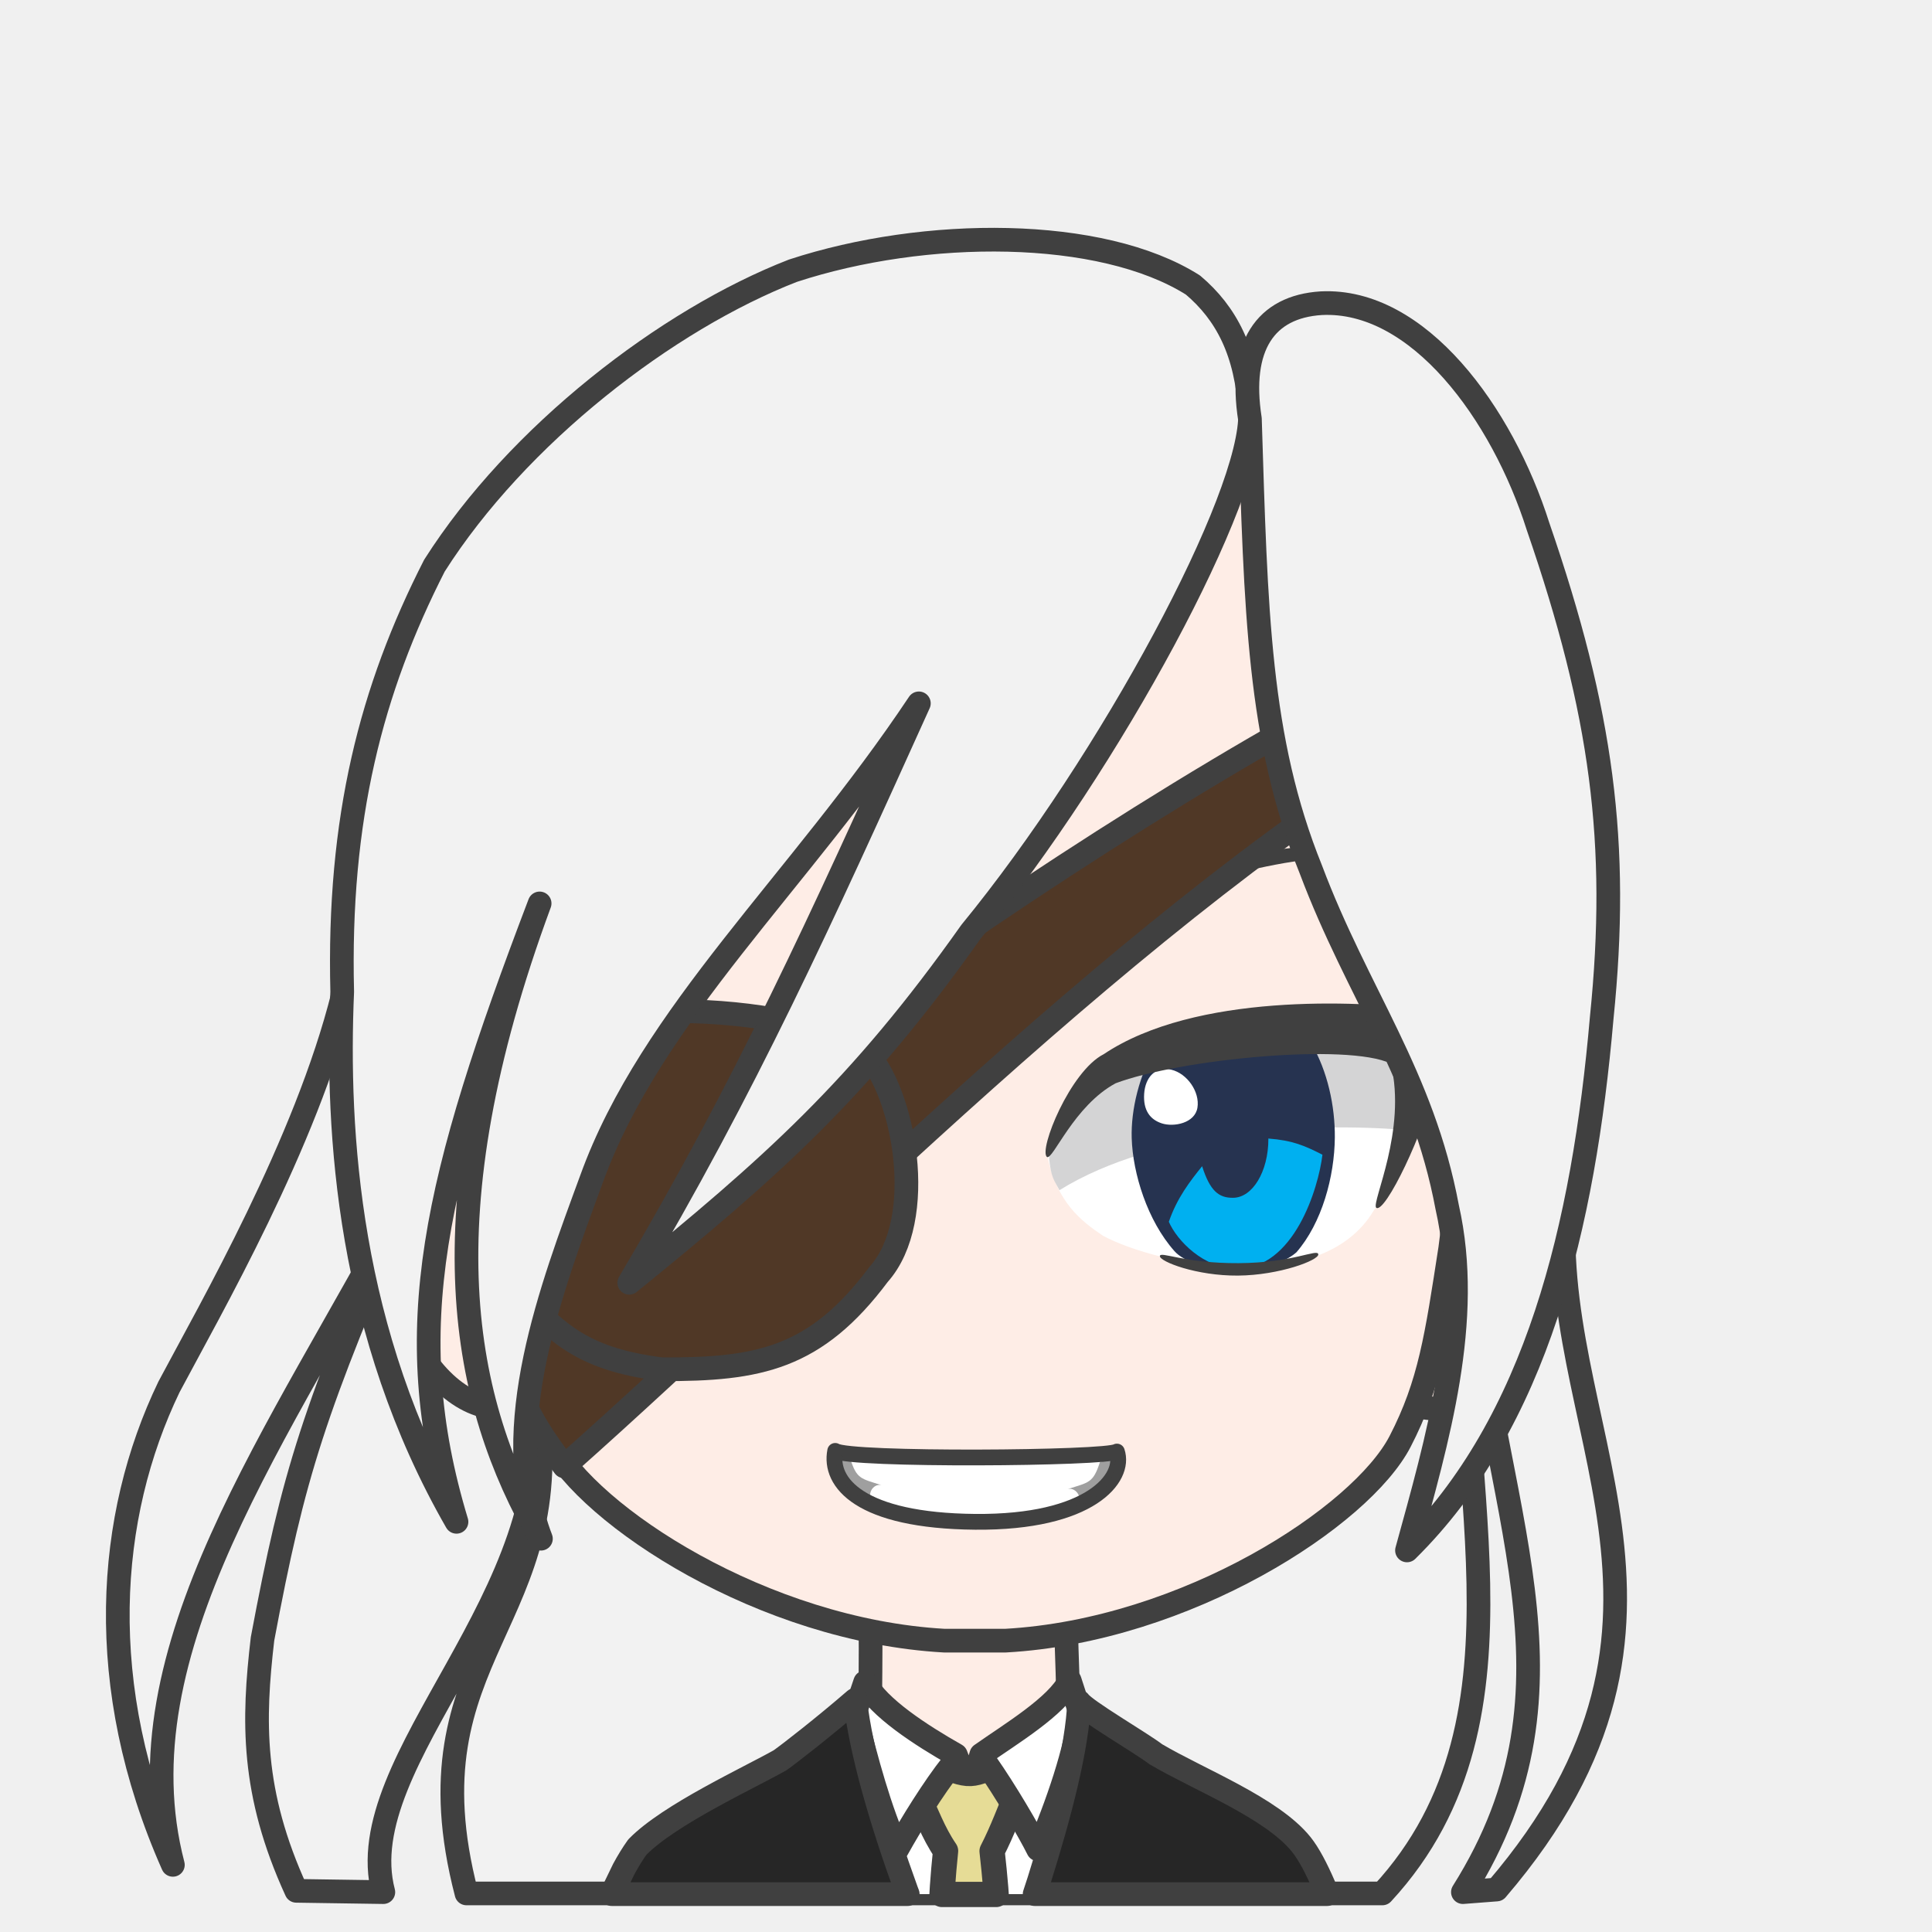
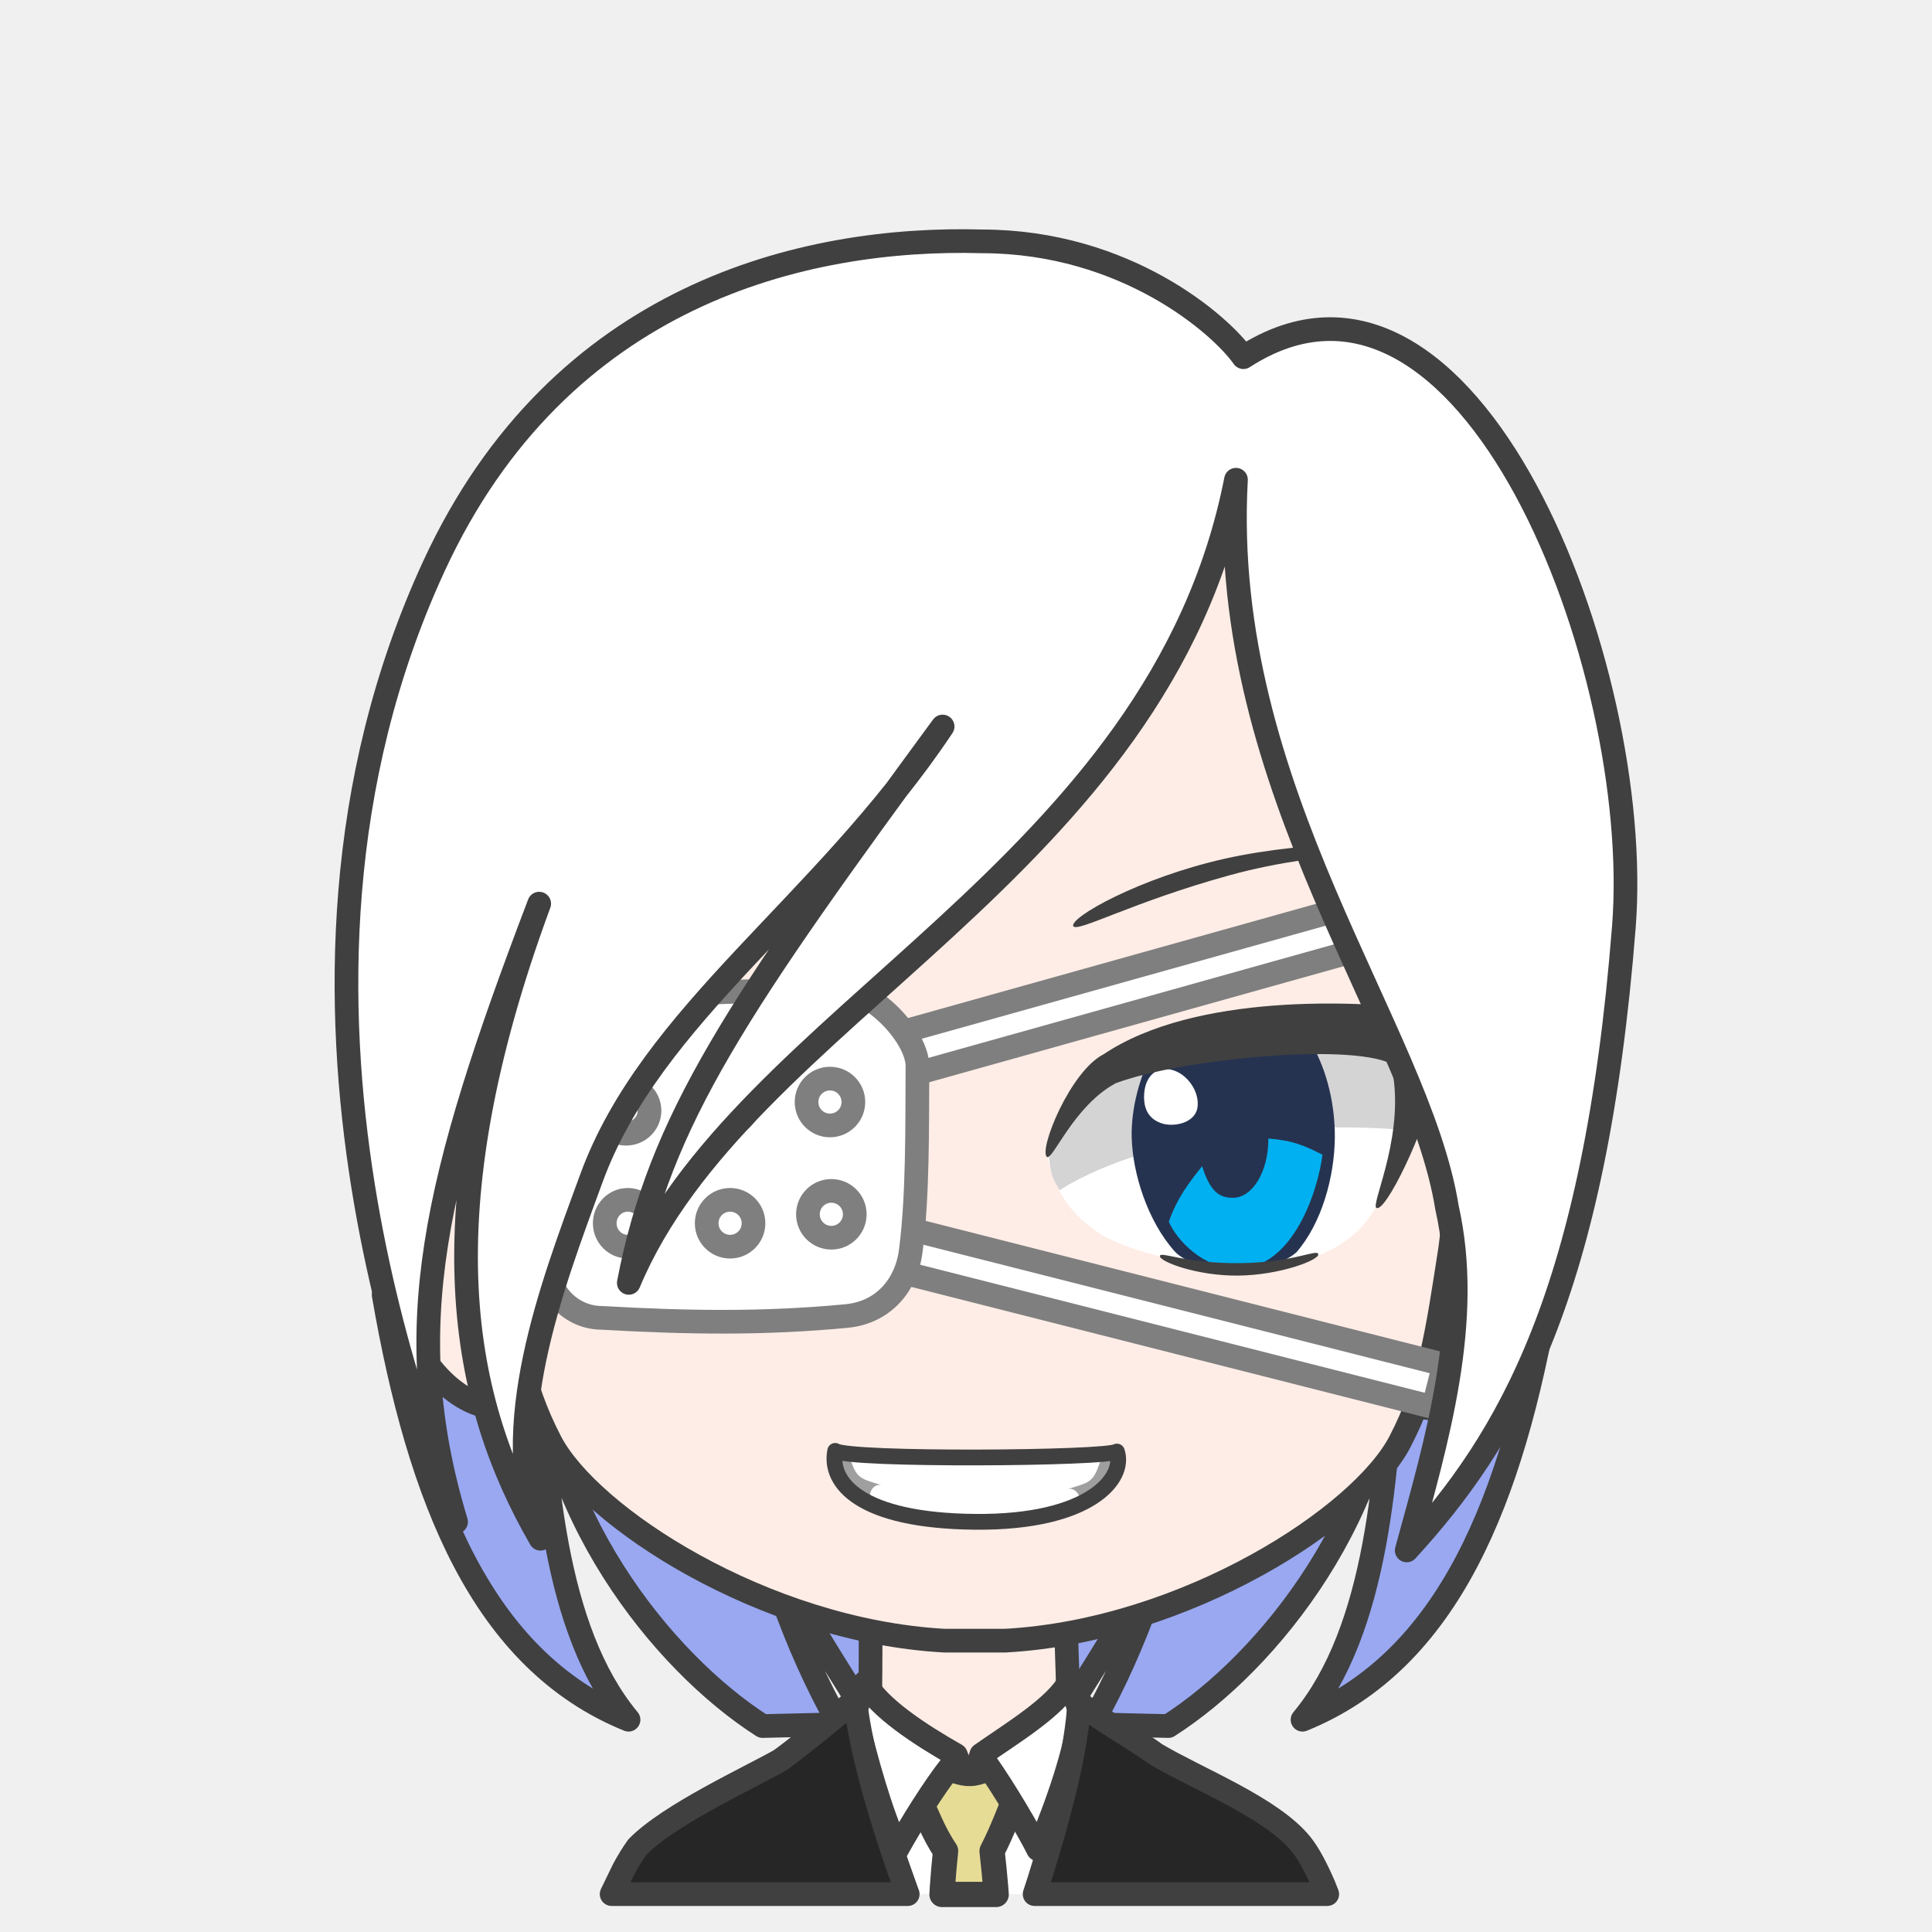
<svg xmlns="http://www.w3.org/2000/svg" width="2805" height="2805" xml:space="preserve" overflow="hidden">
  <g transform="translate(-833 -936)">
-     <path d="M2230.78 3685 1510.27 3685C1419.11 3334.27 1663.68 3292.79 1610.24 2960.91 1651.73 3252.56 1338.63 3489.52 1389.56 3683.11L1263.19 3681.23C1197.8 3538.55 1200.32 3433.58 1214.15 3315.41 1259.42 3074.05 1287.71 2985.42 1423.51 2670.52 1240.55 3017.48 1002.9 3332.38 1084 3643.52 968.95 3383.92 987.811 3137.53 1078.35 2949.6 1138.07 2837.09 1277.02 2596.35 1331.09 2380.13 1669.02 2333.3 2826.8 2452.1 3105.95 2668.64 3072.62 3005.54 3344.86 3283.99 3005.98 3679.34L2956.94 3683.11C3148.07 3379.52 2995.92 3126.85 2964.49 2749.72 2930.53 3055.82 3079.54 3426.04 2840 3685L2230.78 3685Z" stroke="#404040" stroke-width="34.375" stroke-linecap="round" stroke-linejoin="round" stroke-miterlimit="10" fill="#F2F2F2" fill-rule="evenodd" />
+     <path d="M1390 2816 3080 2816C3028.74 3112.16 2936.46 3346.63 2724.09 3432.81 2832.96 3302.01 2848.1 3075.41 2857.37 2867.18 2852 3128.34 2675.27 3348.82 2529.29 3442L2417.98 3439.38C2483.4 3323.45 2528.31 3191.77 2561.51 3040.42 2527.34 3210.15 2437.5 3326.07 2375.5 3431.5L2093.79 3431.5C2031.84 3326.07 1942.1 3210.15 1907.96 3040.42 1941.13 3191.77 1986 3323.45 2051.35 3439.38L1940.15 3442C1794.32 3348.82 1617.77 3128.34 1612.4 2867.18 1621.67 3075.41 1636.79 3302.01 1745.55 3432.81 1533.39 3346.63 1441.21 3112.16 1390 2816Z" stroke="#404040" stroke-width="34.375" stroke-linecap="round" stroke-linejoin="round" stroke-miterlimit="10" fill="#99A8F1" fill-rule="evenodd" />
    <path d="M100.689 0C98.84 79.836 96.894 90.206 97.677 152.663 83.972 154.528 27.834 183.216 0 194.001 30.346 293.966 148.667 378.98 237.171 377.992 325.675 377.003 449.331 272.574 478 193.222L384.281 152.667C385.064 90.208 383.117 77.408 384.519 2.429L100.689 0Z" stroke="#404040" stroke-width="34.375" stroke-linecap="round" stroke-linejoin="round" stroke-miterlimit="10" fill="#FEEDE6" fill-rule="evenodd" transform="matrix(-1 0 0 1 2481 3281)" />
    <path d="M2391 3416C2383.12 3512.12 2377.9 3593.77 2367.17 3674.48L2365.16 3686 2120.8 3686 2116.69 3670.47C2097.35 3591.38 2084.65 3512.79 2075 3417.72L2219.99 3496.83 2243.36 3548.43 2262.48 3494.54Z" fill="#FFFFFF" fill-rule="evenodd" />
    <path d="M2314.5 3466.5 2311.9 3534.72C2299.06 3564.33 2288.63 3593.93 2273.36 3623.54 2275.5 3642.36 2277.19 3659.96 2278.59 3676.77L2279.3 3686.5 2200.68 3686.5 2201.34 3675.15C2202.5 3658.73 2203.95 3641.61 2205.85 3623.31 2187.23 3596.03 2178.3 3568.75 2164.53 3541.47L2163.5 3473.59C2173.5 3484.62 2216.96 3512.07 2242.13 3510.89 2267.29 3509.71 2300.52 3483.6 2314.5 3466.5Z" stroke="#404040" stroke-width="36.667" stroke-linecap="round" stroke-linejoin="round" stroke-miterlimit="10" fill="#E6DC96" fill-rule="evenodd" />
    <path d="M2089.03 3378.5C2107.69 3414.96 2170.68 3455.65 2220.87 3484.06L2227.06 3500.14 2215.7 3497.15C2188.53 3531.31 2155.57 3584.69 2135.81 3620.39 2110.62 3564.66 2090.7 3491.99 2074 3423.18L2089.03 3378.5ZM2386.11 3376 2401 3421.78C2396.69 3473.1 2367.03 3559.75 2340.17 3621 2326.84 3594.29 2292.35 3535.34 2264.76 3496.1L2252.76 3500.14 2257.65 3483.51C2299.89 3453.7 2367.66 3413.29 2386.11 3376Z" stroke="#404040" stroke-width="34.375" stroke-linecap="round" stroke-linejoin="round" stroke-miterlimit="10" fill="#FFFFFF" fill-rule="evenodd" />
    <path d="M360.257 2.64C351.193 15.603 270.78 62.143 248.996 78.862 186.77 115.64 80.312 156.728 37.62 210.019 26.948 223.341 15.861 244.346 4.77 270.024L0 282 424.878 282 418.476 262.397C388.156 166.036 362.993 69.528 360.257 2.64ZM685.525 0C676.986 76.713 646.426 179.471 611.045 276.831L609.081 282 1039 282 1021.48 245.832C1015.16 234.165 1008.58 223.408 1001.69 213.779 955.871 166.667 839.865 113.369 794.529 87.734 779.496 77.089 729.559 38.118 685.525 0Z" stroke="#404040" stroke-width="34.375" stroke-linecap="round" stroke-linejoin="round" stroke-miterlimit="10" fill="#262626" fill-rule="evenodd" transform="matrix(-1 0 0 1 2760 3404)" />
    <path d="M1590.28 0.036C1578.74 0.3 1556.37 0.199 1540.19 10.016L157.421 11.858C140.36 2.041 125.279 0.88 112.671 0.036 41.656-2.078-18.587 90.323 5.331 200.006 32.888 329.762 98.798 388.173 146.094 398.363 172.595 405.075 202.149 402.54 224.36 390.397L1478.55 390.397C1500.77 402.54 1530.33 405.075 1556.84 398.363 1604.16 388.173 1670.1 329.762 1697.67 200.006 1721.59 90.323 1661.33-2.078 1590.28 0.036Z" stroke="#404040" stroke-width="34.375" stroke-linecap="round" stroke-linejoin="round" stroke-miterlimit="10" fill="#FEEDE6" fill-rule="evenodd" transform="matrix(-1 0 0 1 3094 2579)" />
    <path d="M1474 666.291C1471.86 440.308 1415.73 7.5 731.293 0 77.289 2.901-1.423 444.265 0.019 666.291 0.542 939.615 26.781 1089.24 47.443 1258.4 67.278 1386.53 76.88 1454.95 120.233 1538.78 176.537 1647.65 430.308 1813.3 693.203 1828L782.016 1828C1044.46 1813.3 1297.79 1647.65 1353.99 1538.78 1397.27 1454.95 1406.86 1386.53 1426.66 1258.4 1447.28 1089.24 1473.48 939.615 1474 666.291Z" stroke="#404040" stroke-width="34.375" stroke-linecap="round" stroke-linejoin="round" stroke-miterlimit="10" fill="#FEEDE6" fill-rule="evenodd" transform="matrix(-1 0 0 1 2986 1490)" />
    <path d="M1.907 0.956C-11.064 39.418 40.53 104.461 207.675 102.975 374.821 101.489 420.088 46.118 410.902 0 391.229 13.941 15.888 11.179 1.907 0.956Z" stroke="#404040" stroke-width="22.917" stroke-linecap="round" stroke-linejoin="round" stroke-miterlimit="10" fill="#FFFFFF" fill-rule="evenodd" transform="matrix(-1 0 0 1 2456.5 3042.5)" />
    <path d="M2045 3046 2067.41 3053.72C2076.94 3083.56 2082.61 3082.53 2113 3092.3 2100.38 3088.7 2088.53 3108.25 2102.95 3117 2053.24 3106.2 2045.26 3062.98 2045 3046Z" fill="#404040" fill-rule="evenodd" fill-opacity="0.502" />
    <path d="M0 0 23.068 7.826C32.879 38.087 38.712 37.043 70 46.956 57.008 43.304 44.812 63.13 59.66 72 8.485 61.043 0.265 17.217 0 0Z" fill="#404040" fill-rule="evenodd" fill-opacity="0.502" transform="matrix(-1 0 0 1 2453 3051)" />
    <path d="M2354 2616.23C2404.48 2414.33 2701.35 2377.96 2893 2476.78 2891.77 2545.99 2874.44 2634.28 2827.74 2693.06 2751.98 2821.71 2514.3 2773 2434.59 2730.26 2402.49 2708.81 2368.1 2681.88 2354 2616.23Z" fill="#FFFFFF" fill-rule="evenodd" />
    <path d="M2371.16 2664C2511.94 2576.56 2736.81 2565.27 2870.49 2576.41 2922.53 2415.1 2747.89 2413.2 2665.27 2418.32 2582.64 2423.44 2389.52 2478.94 2356 2617.41 2359.54 2645.86 2361.94 2646.95 2371.16 2664Z" fill="#D4D4D5" fill-rule="evenodd" />
    <path d="M2511.97 2454.79 2736.81 2451C2760.49 2490.91 2771.37 2542.19 2770.99 2587.58 2770.51 2644.31 2752.24 2711.7 2715.12 2754.29 2674.34 2790.06 2566.32 2784.87 2538.08 2752.38 2498.87 2708.23 2477.61 2639.7 2476.08 2588.41 2474.86 2547.38 2486.92 2495.96 2511.97 2454.79Z" fill="#263350" fill-rule="evenodd" />
    <path d="M2674.41 2589C2709.75 2591.66 2727.51 2599.49 2753 2612.49 2747.29 2660.69 2711.8 2778.85 2628.17 2778 2580.69 2777.51 2541.71 2737.13 2530 2709.85 2541.88 2675.21 2560.8 2650.91 2578.32 2629.19 2589.74 2665.15 2602.56 2675.26 2623.13 2675.03 2651.5 2675.03 2674.5 2636.87 2674.5 2589.8 2674.47 2589.53 2674.44 2589.27 2674.41 2589Z" fill="#00B0F0" fill-rule="evenodd" />
    <path d="M2494.16 2524.04C2495.72 2500.03 2510.63 2483.53 2533.69 2489.08 2556.74 2494.62 2575.17 2521.35 2571.54 2544.08 2567.91 2566.82 2537.22 2572.58 2519.97 2567.04 2502.71 2561.49 2492.6 2548.04 2494.16 2524.04Z" fill="#FFFFFF" fill-rule="evenodd" />
    <path d="M2611.4 2182.67C2735.49 2154.83 2898.5 2156.63 2899 2166.92 2899.51 2174.82 2760.76 2167.51 2618.58 2206.65 2476.4 2245.8 2397.51 2290.21 2391.24 2280.7 2385.37 2268.28 2487.3 2210.52 2611.4 2182.67Z" fill="#404040" fill-rule="evenodd" />
    <path d="M2353.02 2615.79C2361.47 2621.05 2392.03 2541.41 2452.81 2508.73 2545.94 2473.71 2789.24 2450.03 2852.26 2480.14 2875.84 2577.27 2824.14 2680.98 2830.96 2689.39 2843.62 2699.71 2902.73 2575.93 2914.55 2514.08 2939.1 2499.32 3025.76 2460.68 3035 2415.14 2988.61 2422.01 2944.59 2415.76 2898.12 2401.01 2805.77 2389.35 2568.47 2377.4 2435.44 2466.55 2386.77 2491.18 2340.7 2605.43 2353.02 2615.79Z" fill="#404040" fill-rule="evenodd" />
    <path d="M0.018 2.036C1.21-6.487 36.205 14.475 115.657 14.93 195.109 15.386 229.821-3.065 230 4.769 230.179 12.602 176.995 33.448 116.733 32.993 56.471 32.537-1.173 10.559 0.018 2.036Z" fill="#404040" fill-rule="evenodd" transform="matrix(-1 0 0 1 2747 2755)" />
-     <path d="M1652.28 3065C2022.39 2736.97 2480.45 2256.84 2944 1983.79 2937.89 1948.97 2926.29 1912.32 2914.68 1883 2397.99 2131.01 1591.81 2732.7 1557 2850.59 1585.09 2960.54 1593.03 2986.2 1652.28 3065Z" stroke="#404040" stroke-width="34.375" stroke-linecap="round" stroke-linejoin="round" stroke-miterlimit="10" fill="#503826" fill-rule="evenodd" />
-     <path d="M2089.03 2462.62C1980.15 2386.57 1655.04 2383.89 1560.82 2458.24 1511.47 2514.03 1550.06 2718.39 1575.84 2799.86 1636.9 2868.14 1674.14 2908.9 1793.83 2923.99 1934.81 2924.52 2017.15 2908.55 2108.65 2786.19 2180.29 2705.85 2145.65 2520.96 2089.03 2462.62Z" stroke="#404040" stroke-width="34.375" stroke-linecap="round" stroke-linejoin="round" stroke-miterlimit="10" fill="#503826" fill-rule="evenodd" />
-     <path d="M2564.96 1349.8C2613.36 1390.67 2642.9 1446.63 2647.93 1534.65 2652.33 1656 2445.54 2041.42 2242.51 2289.14 2080.97 2517.37 1953.37 2630.54 1746.58 2798.42 1915.03 2514.23 2025.03 2271.53 2167.08 1957.17 1993.6 2217.46 1778.64 2407.97 1691.89 2647.52 1633.44 2806.59 1556.13 3009.04 1618.35 3170 1503.96 2971.95 1448.01 2704.1 1616.47 2247.64 1463.73 2648.78 1410.93 2865.06 1495.78 3145.48 1338.64 2871.98 1321.05 2581.5 1329.85 2375.9 1323.56 2124.41 1371.96 1937.05 1463.73 1757.23 1584.41 1567.35 1801.26 1400.1 1984.17 1329.06 2175.88 1266.18 2431.71 1265.55 2564.96 1349.8Z" stroke="#404040" stroke-width="34.375" stroke-linecap="round" stroke-linejoin="round" stroke-miterlimit="10" fill="#F2F2F2" fill-rule="evenodd" />
-     <path d="M2751.36 1376.21C2669.69 1381.24 2631.36 1439.08 2647.7 1544.08 2656.5 1822.62 2659.64 2008.73 2736.29 2198.61 2804.14 2379.06 2898.38 2497.26 2934.19 2689.03 2971.26 2853.14 2919.74 3026.67 2875.76 3187 3064.24 3000.89 3132.09 2716.7 3158.48 2413.64 3184.24 2160.88 3159.11 1970.37 3066.12 1700.64 3013.98 1535.91 2892.09 1369.29 2751.36 1376.21Z" stroke="#404040" stroke-width="34.375" stroke-linecap="round" stroke-linejoin="round" stroke-miterlimit="10" fill="#F2F2F2" fill-rule="evenodd" />
+     <path d="M2066.01 2455.77 3031.64 2185.46 3048.81 2246.8 2083.18 2517.11Z" stroke="#7F7F7F" stroke-width="34.375" stroke-linecap="round" stroke-linejoin="round" stroke-miterlimit="10" fill="#FFFFFF" fill-rule="evenodd" />
+     <path d="M2022.05 2686.99 2929.63 2917.27 2913.97 2979.01 2006.38 2748.72Z" stroke="#7F7F7F" stroke-width="34.375" stroke-linecap="round" stroke-linejoin="round" stroke-miterlimit="10" fill="#FFFFFF" fill-rule="evenodd" />
+     <path d="M1627.95 2506.51C1627.95 2462.79 1670.04 2395.53 1715.12 2388.9 1823.2 2376.98 1941.9 2373 2055.28 2373 2099.03 2373 2165 2440.26 2165 2483.98 2164.56 2579.83 2165.44 2670.37 2155.72 2748.98 2150.41 2799.34 2117.6 2841.41 2061.92 2846.71 1941.01 2858.2 1830.72 2856.43 1707.16 2849.36 1663.41 2849.36 1627.95 2813.92 1627.95 2770.19 1627.95 2664.63 1621.32 2593.52 1627.95 2506.51Z" stroke="#7F7F7F" stroke-width="34.375" stroke-linecap="round" stroke-linejoin="round" stroke-miterlimit="10" fill="#FFFFFF" fill-rule="evenodd" />
+     <path d="M1708 2548.5C1708 2530 1723.22 2515 1742 2515 1760.78 2515 1776 2530 1776 2548.5 1776 2567 1760.78 2582 1742 2582 1723.22 2582 1708 2567 1708 2548.5Z" stroke="#7F7F7F" stroke-width="34.375" stroke-linecap="round" stroke-linejoin="round" stroke-miterlimit="10" fill="#FFFFFF" fill-rule="evenodd" />
+     <path d="M1852 2536C1852 2517.22 1867.22 2502 1886 2502 1904.78 2502 1920 2517.22 1920 2536 1920 2554.78 1904.78 2570 1886 2570 1867.22 2570 1852 2554.78 1852 2536Z" stroke="#7F7F7F" stroke-width="34.375" stroke-linecap="round" stroke-linejoin="round" stroke-miterlimit="10" fill="#FFFFFF" fill-rule="evenodd" />
+     <path d="M2004 2536C2004 2517.22 2019.22 2502 2038 2502 2056.78 2502 2072 2517.22 2072 2536 2072 2554.78 2056.78 2570 2038 2570 2019.22 2570 2004 2554.78 2004 2536Z" stroke="#7F7F7F" stroke-width="34.375" stroke-linecap="round" stroke-linejoin="round" stroke-miterlimit="10" fill="#FFFFFF" fill-rule="evenodd" />
+     <path d="M1711 2712C1711 2693.22 1726 2678 1744.5 2678 1763 2678 1778 2693.22 1778 2712 1778 2730.78 1763 2746 1744.5 2746 1726 2746 1711 2730.78 1711 2712Z" stroke="#7F7F7F" stroke-width="34.375" stroke-linecap="round" stroke-linejoin="round" stroke-miterlimit="10" fill="#FFFFFF" fill-rule="evenodd" />
+     <path d="M1859 2712C1859 2693.22 1874.22 2678 1893 2678 1911.78 2678 1927 2693.22 1927 2712 1927 2730.78 1911.78 2746 1893 2746 1874.22 2746 1859 2730.78 1859 2712Z" stroke="#7F7F7F" stroke-width="34.375" stroke-linecap="round" stroke-linejoin="round" stroke-miterlimit="10" fill="#FFFFFF" fill-rule="evenodd" />
+     <path d="M2006 2699C2006 2680.22 2021.22 2665 2040 2665 2058.78 2665 2074 2680.22 2074 2699 2074 2717.78 2058.78 2733 2040 2733 2021.22 2733 2006 2717.78 2006 2699Z" stroke="#7F7F7F" stroke-width="34.375" stroke-linecap="round" stroke-linejoin="round" stroke-miterlimit="10" fill="#FFFFFF" fill-rule="evenodd" />
+     <path d="M2259.63 1286.43C2467.48 1286.9 2605.34 1407.51 2638.23 1454.57 2965.36 1243.21 3220.29 1904.29 3190.65 2281.38 3148.74 2814.63 3023.35 3025.3 2875.37 3187 2919.36 3026.73 2970.9 2853.25 2933.82 2689.21 2892.5 2430.12 2602.47 2083.24 2627.47 1632.5 2515.61 2202.18 1908.96 2407.93 1745.94 2798.57 1791.37 2561.33 1903.31 2396.82 2201.55 1990.79 2028.09 2251 1777.99 2408.25 1691.26 2647.72 1632.8 2806.74 1555.5 3009.13 1617.72 3170.03 1503.33 2972.04 1447.39 2704.29 1615.84 2247.98 1463.11 2648.98 1410.31 2865.19 1495.16 3145.52 1469.71 3063.81 1171.33 2389.59 1463.11 1757.73 1645.47 1362.81 2000.55 1279.09 2259.63 1286.43Z" stroke="#404040" stroke-width="34.375" stroke-linecap="round" stroke-linejoin="round" stroke-miterlimit="10" fill="#FFFFFF" fill-rule="evenodd" />
  </g>
</svg>
